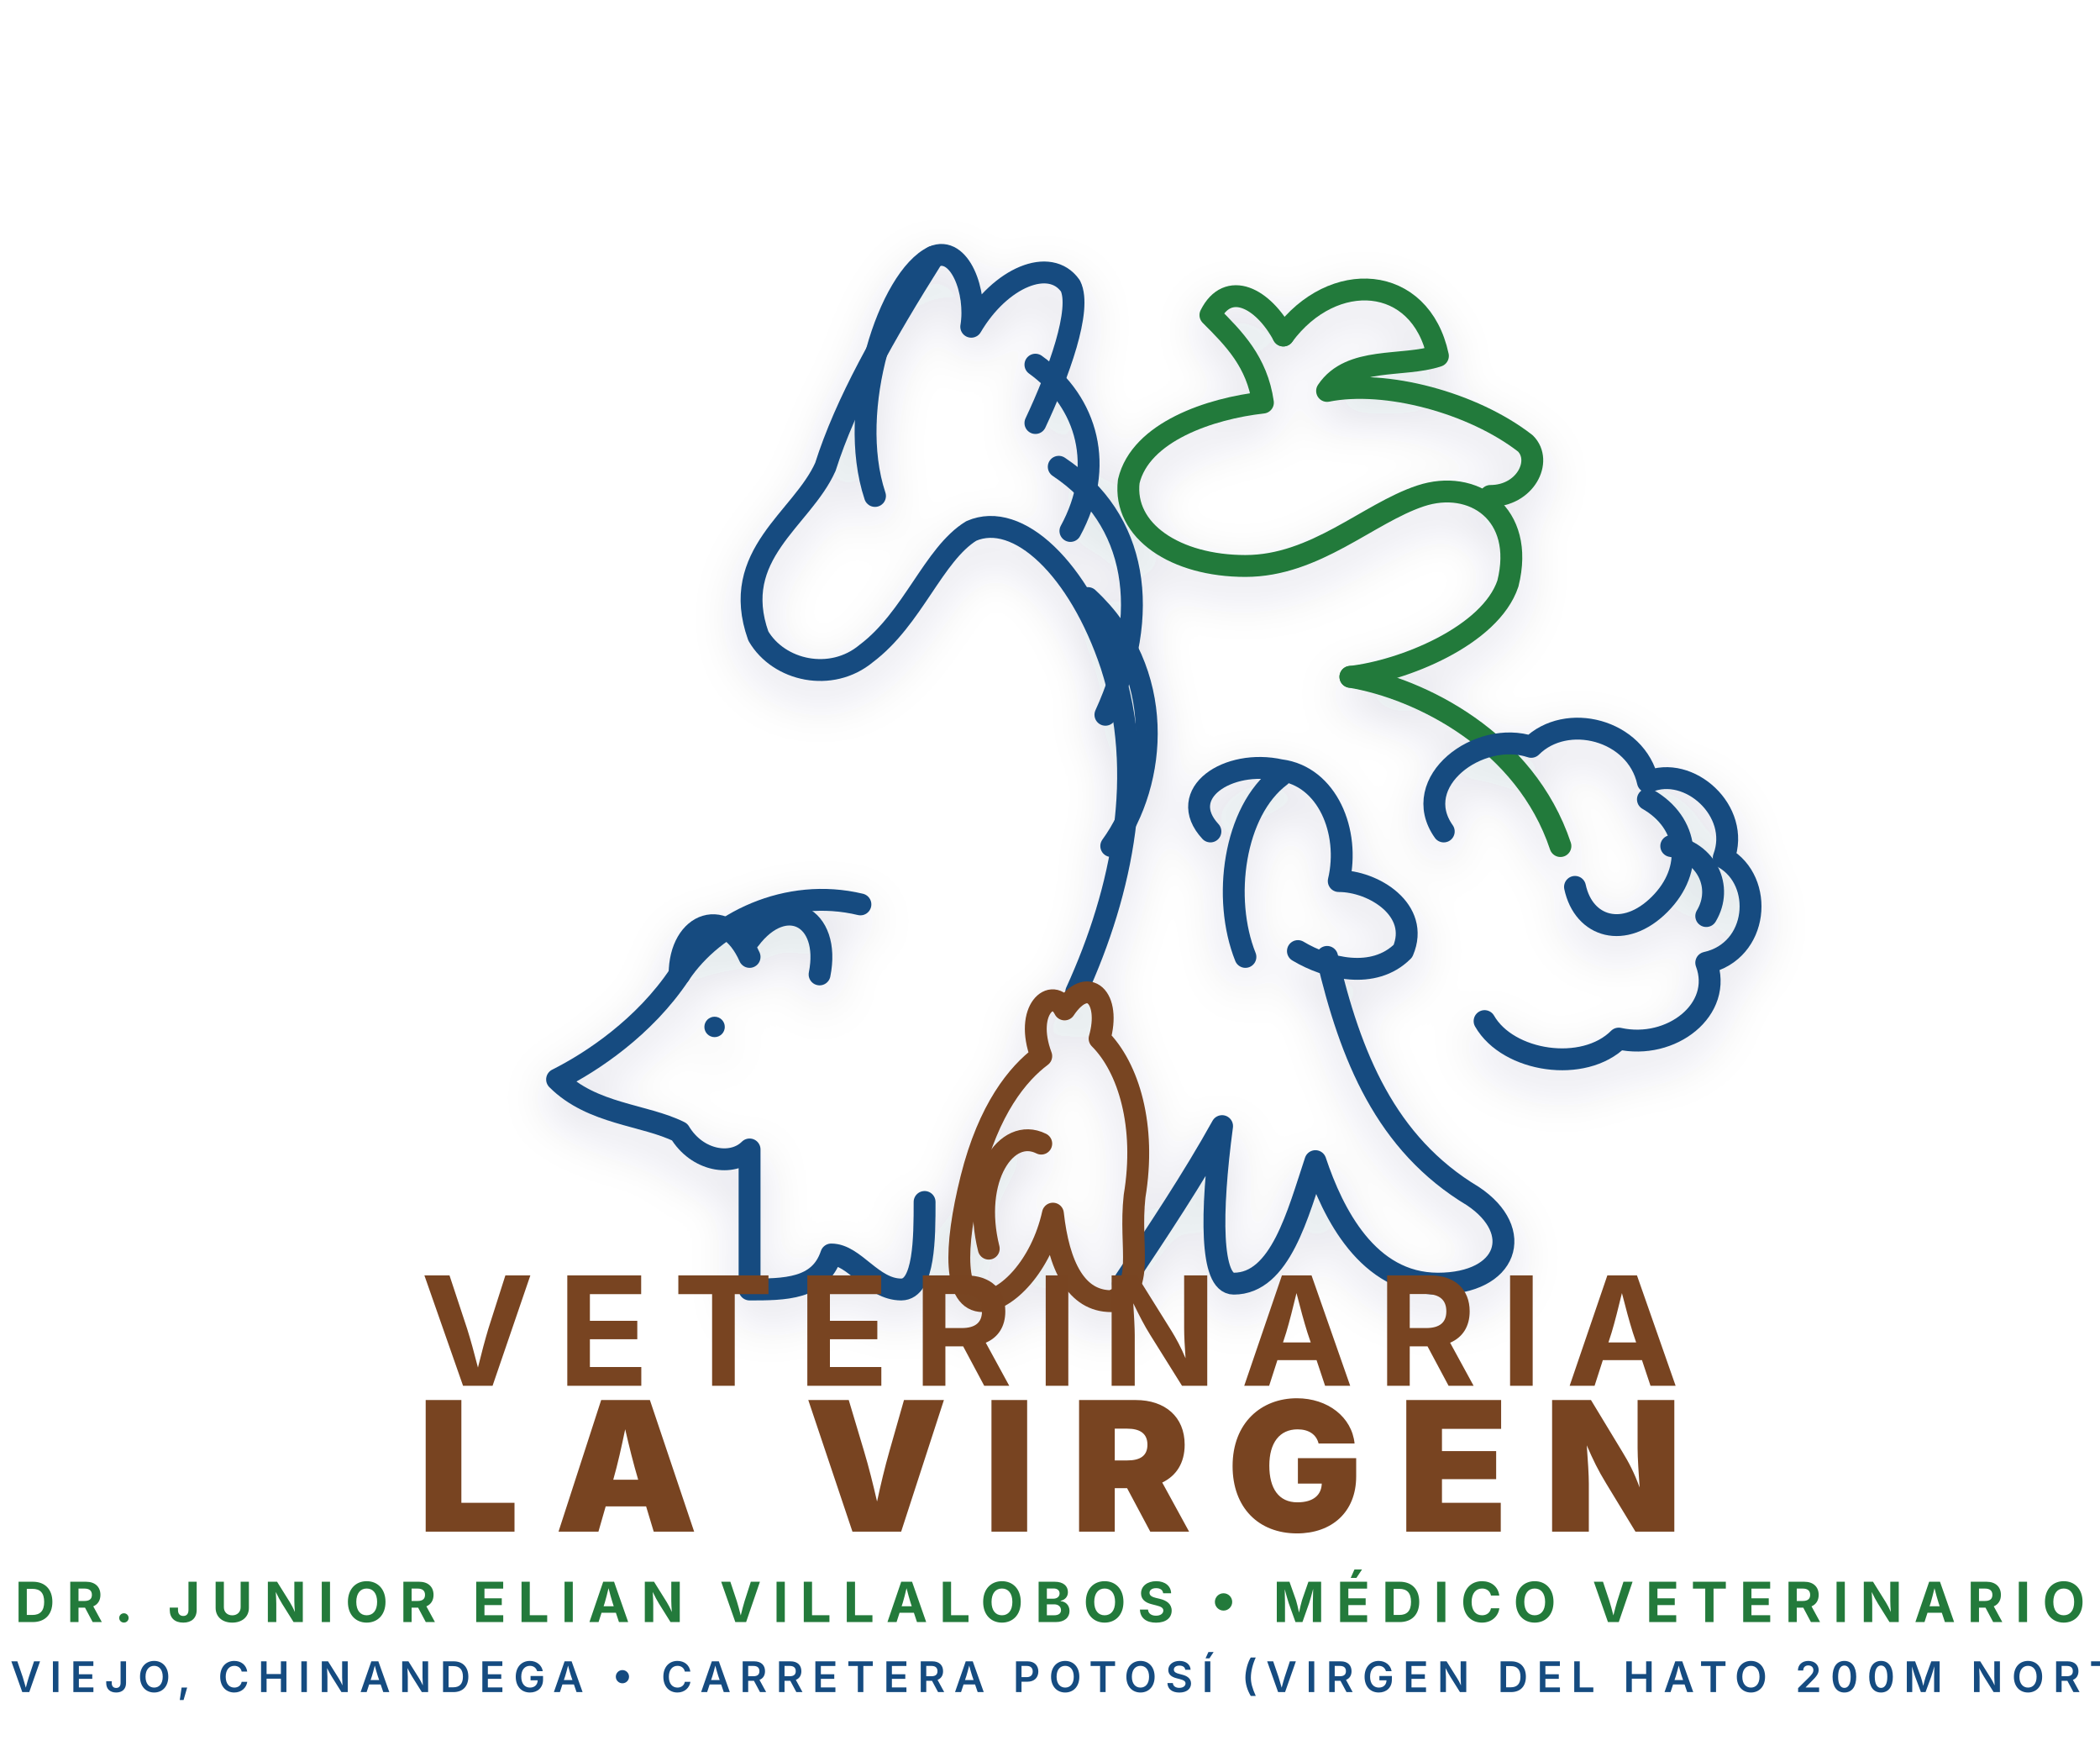
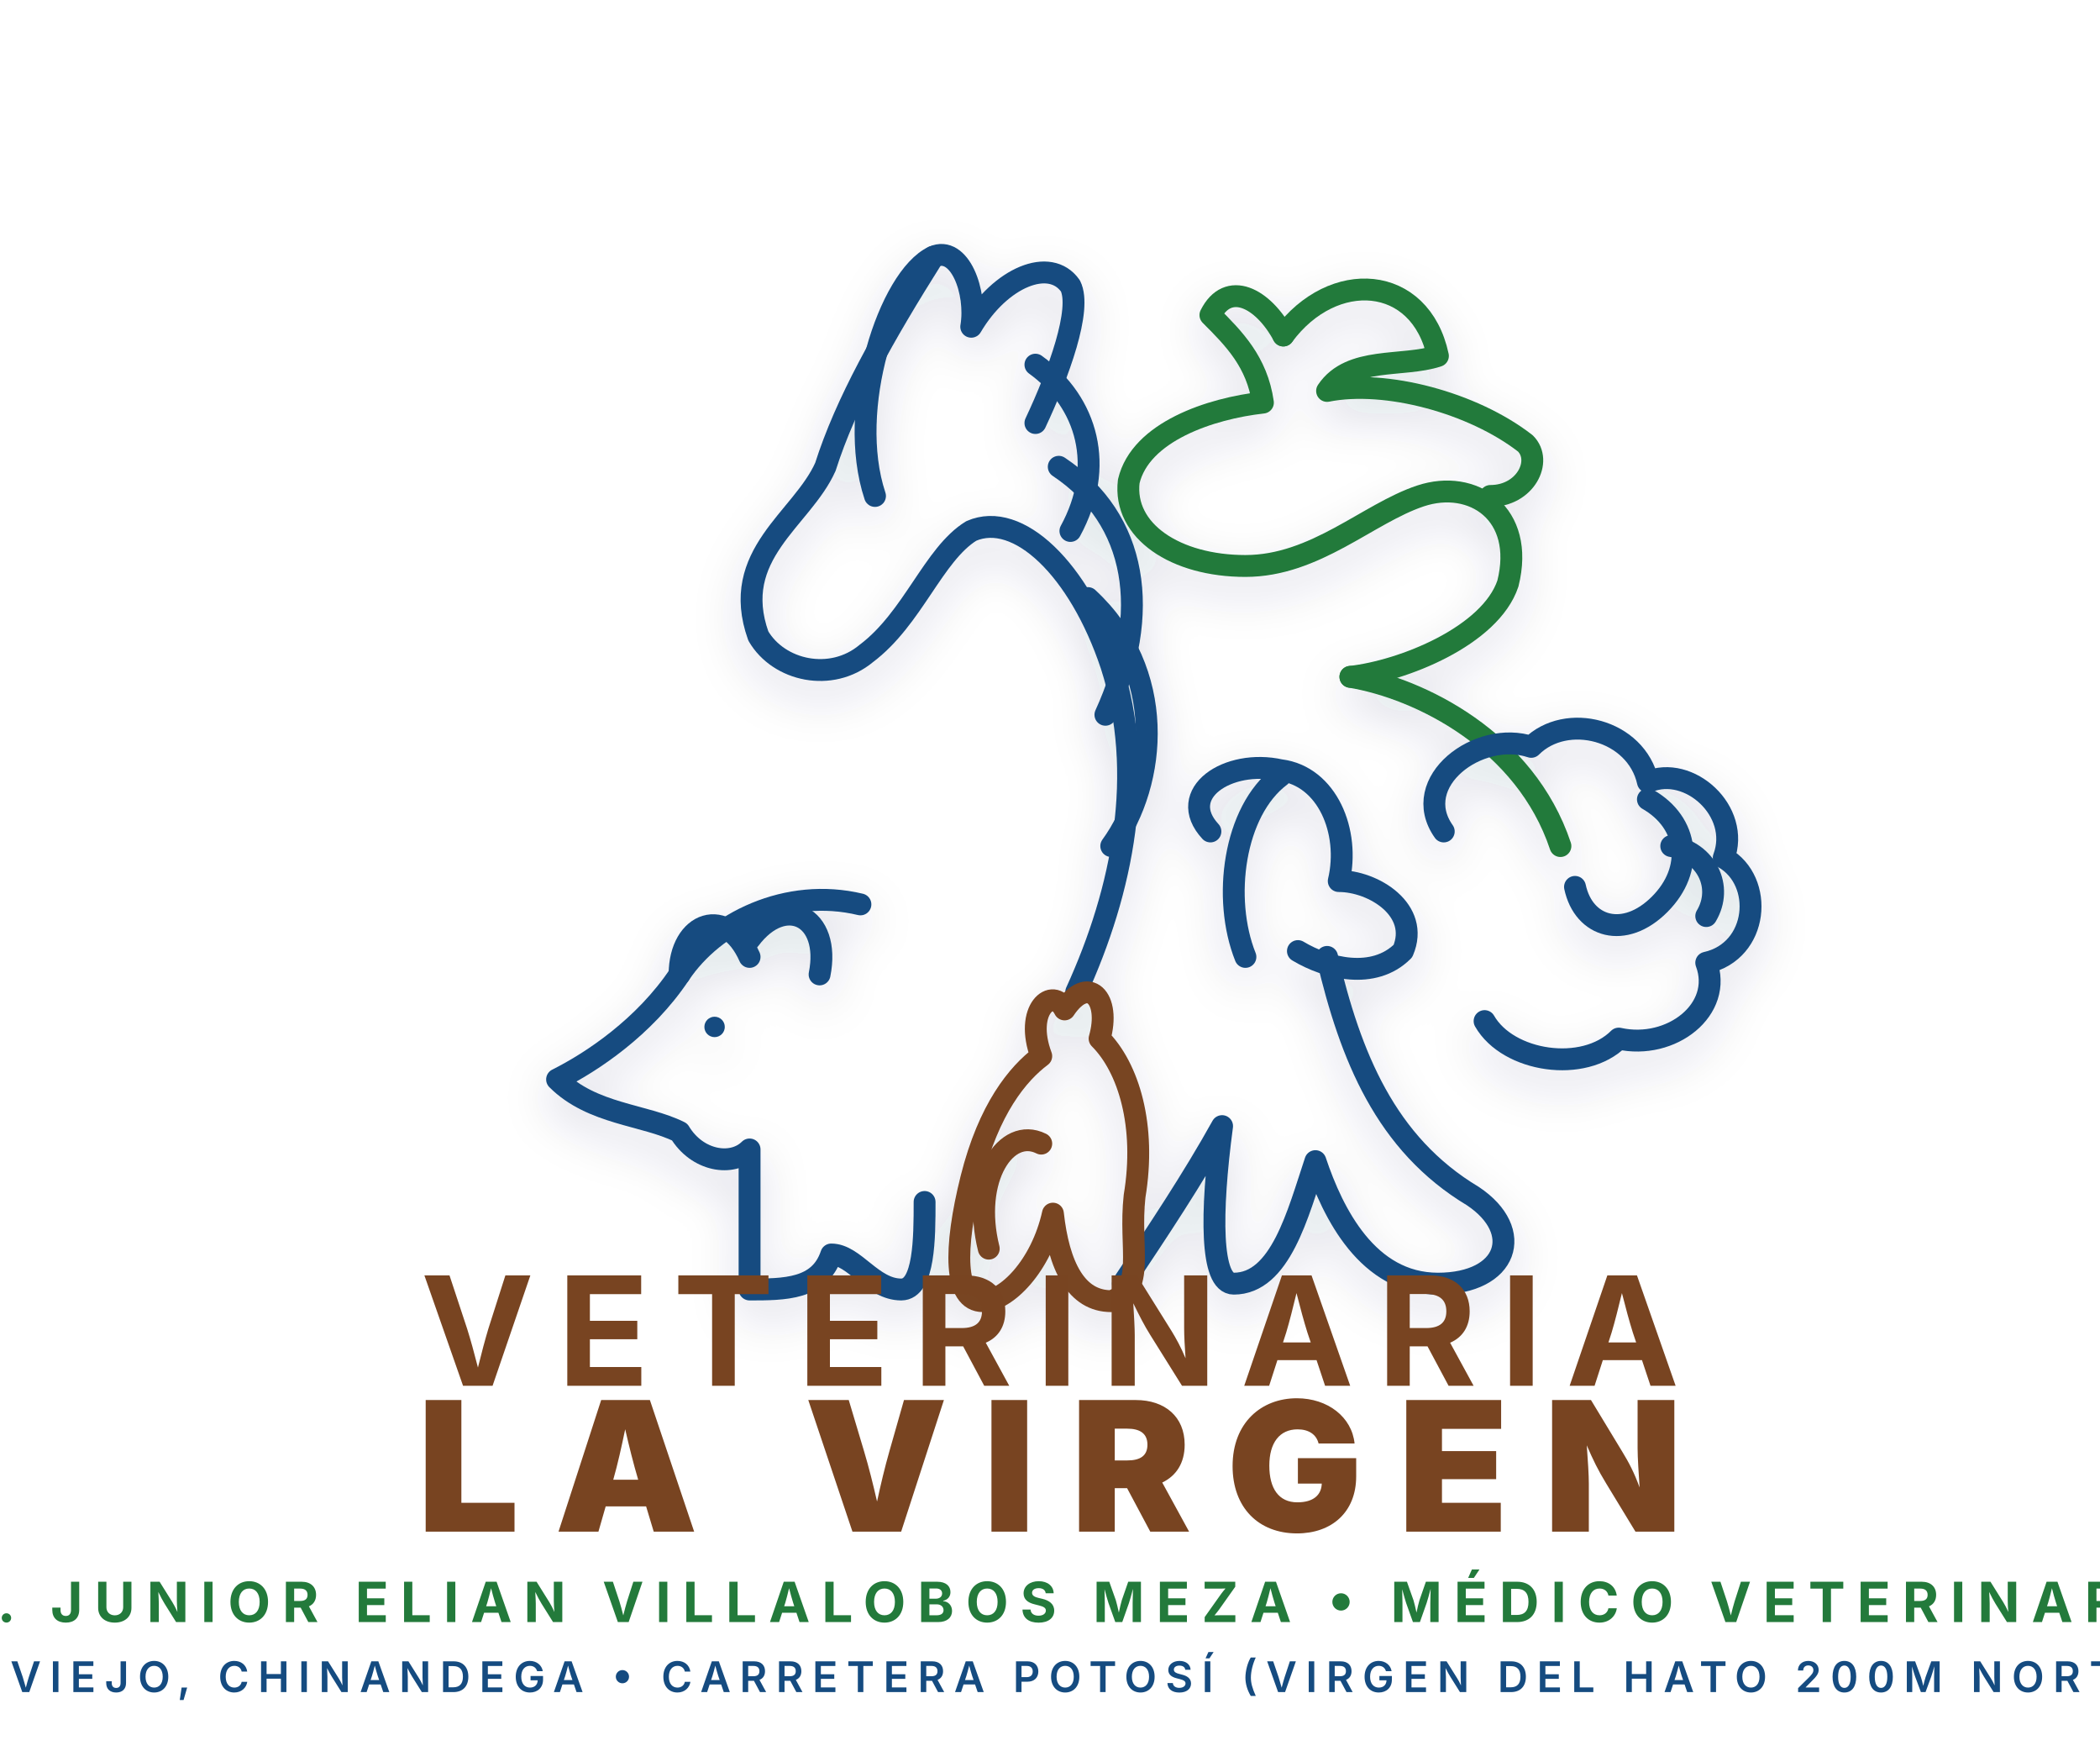
<svg xmlns="http://www.w3.org/2000/svg" viewBox="0 0 720 600" width="100%" height="100%">
  <defs>
    <filter id="shadowVet" x="-10%" y="-10%" width="120%" height="120%">
      <feDropShadow dx="0" dy="6" stdDeviation="8" flood-color="#0E354F" flood-opacity="0.15" />
    </filter>
    <style>
      .logo-blue { fill: none; stroke: #154B80; stroke-width: 7.5; stroke-linecap: round; stroke-linejoin: round; }
      .logo-green { fill: none; stroke: #237A3B; stroke-width: 7.5; stroke-linecap: round; stroke-linejoin: round; }
      .logo-brown { fill: none; stroke: #784421; stroke-width: 7.5; stroke-linecap: round; stroke-linejoin: round; }
      .text-title-vet { font-family: 'Inter', 'Segoe UI', Arial, sans-serif; font-weight: 700; font-size: 52px; fill: #784421; letter-spacing: 8px; }
      .text-sub-vet { font-family: 'Inter', 'Segoe UI', Arial, sans-serif; font-weight: 900; font-size: 62px; fill: #784421; letter-spacing: 12px; }
      .text-doctor-vet { font-family: 'Inter', Arial, sans-serif; font-weight: 700; font-size: 19px; fill: #237A3B; letter-spacing: 4px; }
      .text-loc-vet { font-family: 'Inter', Arial, sans-serif; font-weight: 600; font-size: 14.5px; fill: #154B80; letter-spacing: 3px; }
    </style>
  </defs>
  <g transform="translate(10, 10)" filter="url(#shadowVet)">
    <path class="logo-blue" d="M 290 160 C 280 130, 295 85, 310 78 C 319 74, 325 90, 323 102 C 333 85, 350 78, 357 88 C 361 96, 353 118, 345 135" />
    <path class="logo-blue" d="M 310 78 C 293 105, 280 128, 273 150 C 265 168, 240 180, 250 208 C 257 220, 275 224, 287 214 C 303 202, 310 180, 323 172 C 339 165, 360 185, 371 218 C 383 255, 375 295, 359 330" />
    <path class="logo-blue" d="M 345 115 C 363 128, 369 150, 357 172" />
    <path class="logo-blue" d="M 353 150 C 380 168, 385 200, 369 235" />
    <path class="logo-blue" d="M 363 195 C 390 220, 387 258, 371 280" />
    <path class="logo-green" d="M 430 105 C 423 92, 411 86, 405 98 C 413 106, 421 114, 423 128 C 405 130, 381 138, 377 155 C 375 172, 393 184, 417 184 C 441 184, 459 166, 477 160 C 495 154, 513 166, 507 190 C 501 208, 471 220, 453 222" />
    <path class="logo-green" d="M 430 105 C 447 82, 477 84, 483 112 C 471 116, 453 112, 445 124 C 465 120, 495 128, 513 142 C 519 148, 513 160, 501 160" />
    <path class="logo-green" d="M 453 222 C 477 226, 513 244, 525 280" />
    <path class="logo-blue" d="M 485 275 C 473 258, 497 240, 515 246 C 527 234, 551 240, 555 258 C 569 252, 587 268, 581 284 C 595 292, 593 316, 575 320 C 581 336, 563 350, 545 346 C 533 358, 507 354, 499 340" />
    <path class="logo-blue" d="M 555 264 C 569 272, 571 288, 559 300 C 547 312, 533 308, 530 294" />
    <path class="logo-blue" d="M 563 280 C 575 282, 581 294, 575 304" />
    <path class="logo-blue" d="M 285 300 C 260 294, 235 306, 223 324 C 211 342, 193 354, 181 360 C 193 372, 211 372, 223 378 C 229 388, 241 390, 247 384 C 247 402, 247 420, 247 432 C 259 432, 271 432, 275 420 C 283 420, 289 432, 299 432 C 307 432, 307 414, 307 402" />
    <path class="logo-blue" d="M 223 324 C 223 306, 239 300, 247 318" />
    <path class="logo-blue" d="M 247 312 C 259 296, 275 304, 271 324" />
    <circle cx="235" cy="342" r="3.5" fill="#154B80" />
    <path class="logo-blue" d="M 405 275 C 393 262, 411 250, 429 254 C 445 256, 453 275, 449 292 C 461 292, 477 302, 471 316 C 461 326, 445 322, 435 316" />
    <path class="logo-blue" d="M 429 256 C 413 268, 409 298, 417 318" />
    <path class="logo-blue" d="M 445 318 C 453 352, 465 382, 495 400 C 513 412, 507 430, 483 430 C 459 430, 447 406, 441 388 C 435 406, 429 430, 413 430 C 405 430, 405 406, 409 376 C 399 394, 387 412, 375 430" />
    <path class="logo-brown" d="M 347 352 C 341 336, 351 328, 355 336 C 363 324, 371 332, 367 346 C 377 356, 383 376, 379 400 C 377 418, 383 432, 371 436 C 359 436, 353 424, 351 406 C 347 424, 335 436, 327 436 C 317 436, 317 418, 323 394 C 329 370, 339 358, 347 352 Z" />
    <path class="logo-brown" d="M 329 418 C 323 394, 335 376, 347 382" />
  </g>
  <text x="360" y="475" text-anchor="middle" class="text-title-vet">VETERINARIA</text>
  <text x="360" y="525" text-anchor="middle" class="text-sub-vet">LA VIRGEN</text>
-   <text x="360" y="556" text-anchor="middle" class="text-doctor-vet">DR. JUNIOR ELIAN VILLALOBOS • MÉDICO VETERINARIO</text>
+   <text x="360" y="556" text-anchor="middle" class="text-doctor-vet">DR. JUNIOR ELIAN VILLALOBOS MEZA • MÉDICO VETERINARIO</text>
  <text x="360" y="580" text-anchor="middle" class="text-loc-vet">EL VIEJO, CHINANDEGA • CARRETERA POTOSÍ (VIRGEN DEL HATO 200M NORTE)</text>
</svg>
